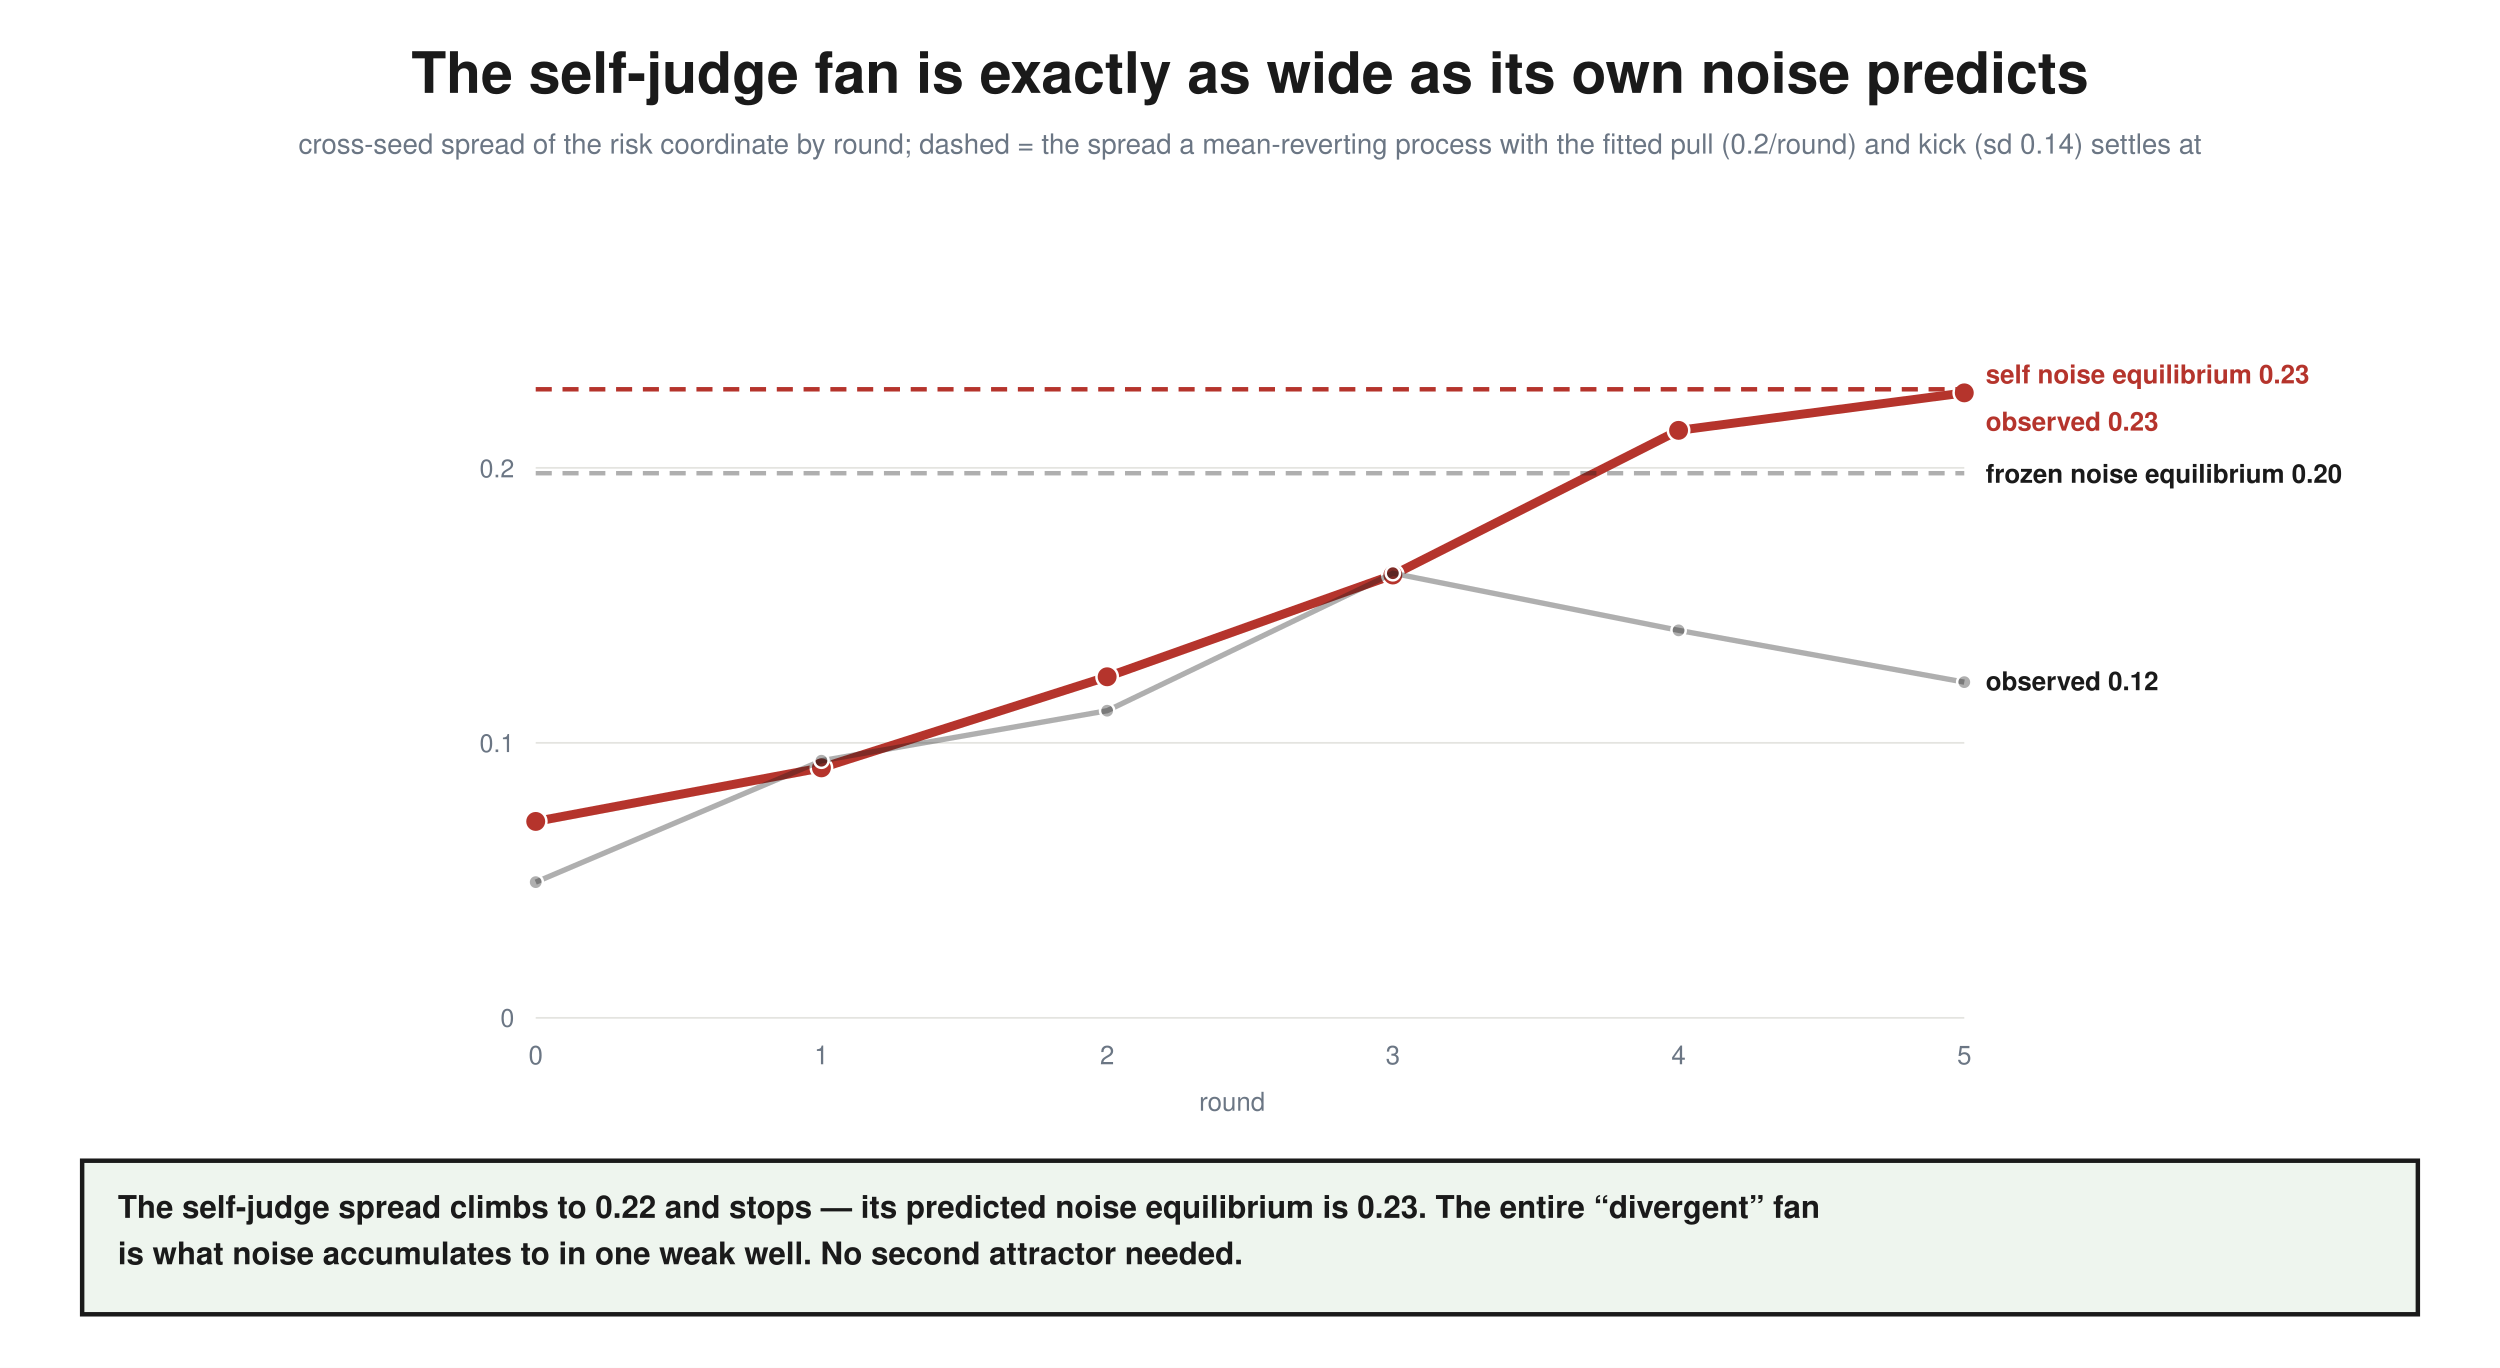
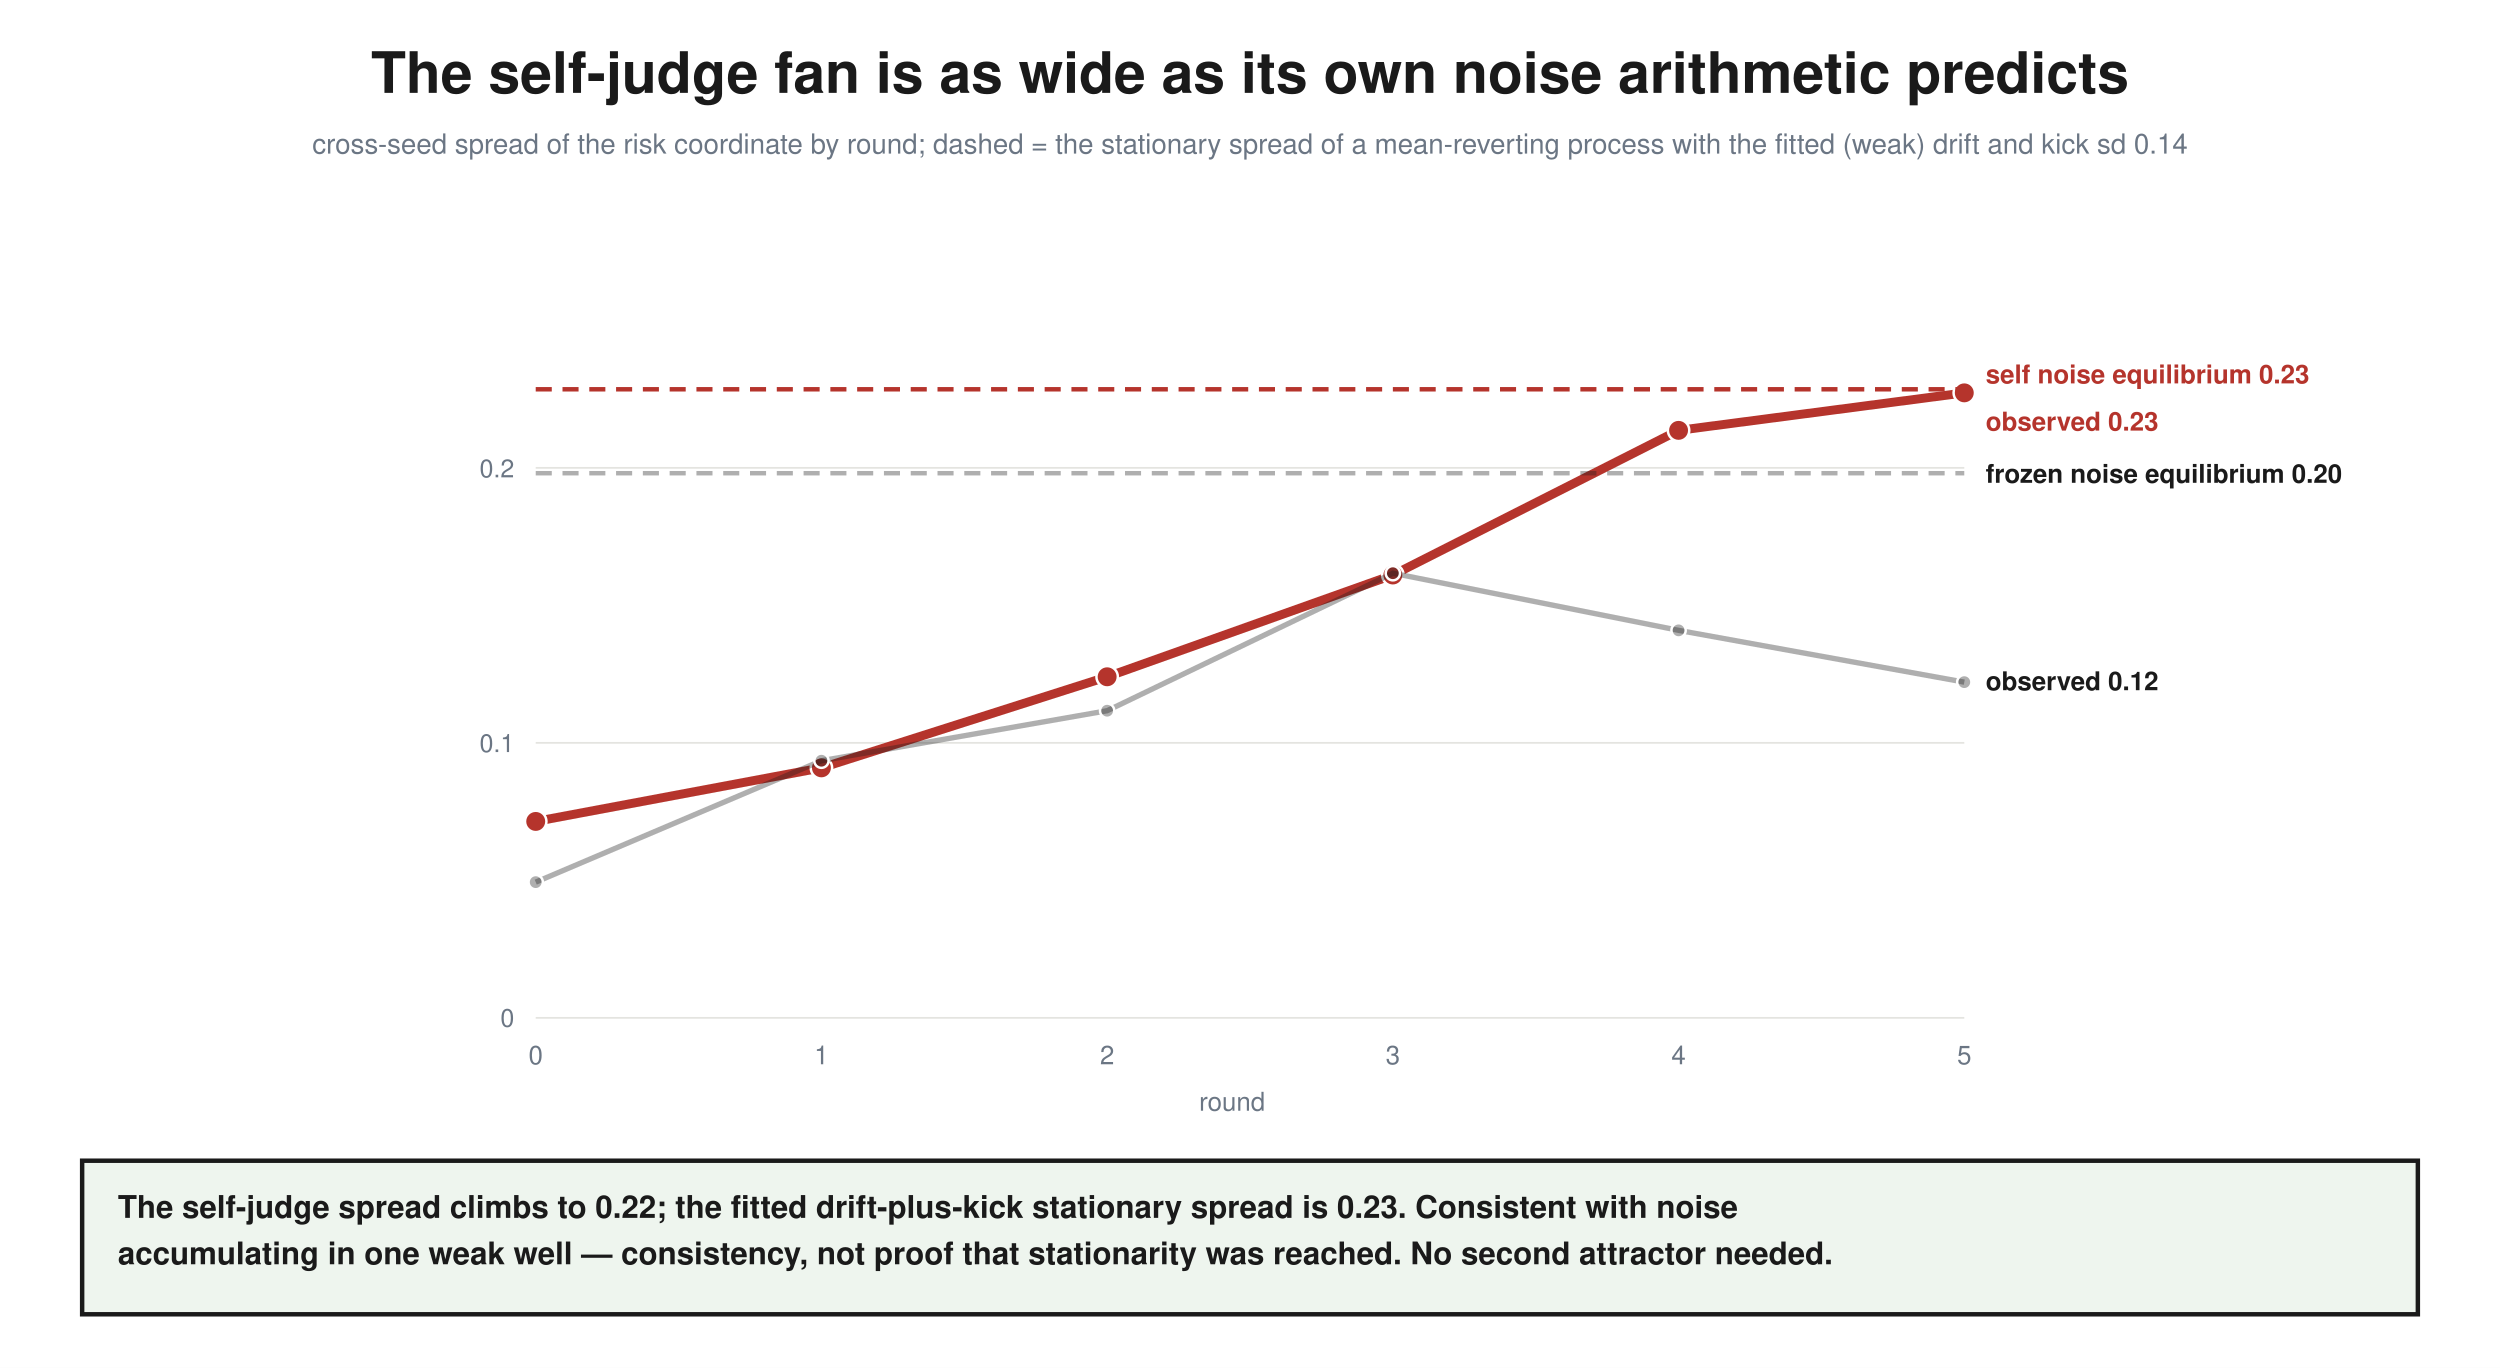
<svg xmlns="http://www.w3.org/2000/svg" viewBox="0 0 1400 766" font-family="Helvetica, Arial, sans-serif">
  <rect width="1400" height="766" fill="white" />
-   <text x="700.0" y="52" text-anchor="middle" font-size="32" font-weight="bold" fill="#1a1a1a" font-family="Helvetica, Arial, sans-serif">The self-judge fan is exactly as wide as its own noise predicts</text>
-   <text x="700.0" y="86" text-anchor="middle" font-size="15.5" font-weight="normal" fill="#6b7684" font-family="Helvetica, Arial, sans-serif">cross-seed spread of the risk coordinate by round; dashed = the spread a mean-reverting process with the fitted pull (0.2/round) and kick (sd 0.14) settles at</text>
+   <text x="700.0" y="52" text-anchor="middle" font-size="32" font-weight="bold" fill="#1a1a1a" font-family="Helvetica, Arial, sans-serif">The self-judge fan is as wide as its own noise arithmetic predicts</text>
+   <text x="700.0" y="86" text-anchor="middle" font-size="15.5" font-weight="normal" fill="#6b7684" font-family="Helvetica, Arial, sans-serif">cross-seed spread of the risk coordinate by round; dashed = the stationary spread of a mean-reverting process with the fitted (weak) drift and kick sd 0.14</text>
  <line x1="300" y1="570" x2="1100" y2="570" stroke="#e4e4e0" stroke-width="1" />
  <text x="288.0" y="575.0" text-anchor="end" font-size="14" font-weight="normal" fill="#6b7684" font-family="Helvetica, Arial, sans-serif">0</text>
  <line x1="300" y1="416" x2="1100" y2="416" stroke="#e4e4e0" stroke-width="1" />
  <text x="288.0" y="421.154" text-anchor="end" font-size="14" font-weight="normal" fill="#6b7684" font-family="Helvetica, Arial, sans-serif">0.1</text>
  <line x1="300" y1="262" x2="1100" y2="262" stroke="#e4e4e0" stroke-width="1" />
  <text x="288.0" y="267.308" text-anchor="end" font-size="14" font-weight="normal" fill="#6b7684" font-family="Helvetica, Arial, sans-serif">0.2</text>
  <text x="300.0" y="596.0" text-anchor="middle" font-size="14.5" font-weight="normal" fill="#6b7684" font-family="Helvetica, Arial, sans-serif">0</text>
  <text x="460.0" y="596.0" text-anchor="middle" font-size="14.5" font-weight="normal" fill="#6b7684" font-family="Helvetica, Arial, sans-serif">1</text>
  <text x="620.0" y="596.0" text-anchor="middle" font-size="14.5" font-weight="normal" fill="#6b7684" font-family="Helvetica, Arial, sans-serif">2</text>
  <text x="780.0" y="596.0" text-anchor="middle" font-size="14.5" font-weight="normal" fill="#6b7684" font-family="Helvetica, Arial, sans-serif">3</text>
  <text x="940.0" y="596.0" text-anchor="middle" font-size="14.5" font-weight="normal" fill="#6b7684" font-family="Helvetica, Arial, sans-serif">4</text>
  <text x="1100.0" y="596.0" text-anchor="middle" font-size="14.5" font-weight="normal" fill="#6b7684" font-family="Helvetica, Arial, sans-serif">5</text>
  <text x="690.0" y="622.0" text-anchor="middle" font-size="14.5" font-weight="normal" fill="#6b7684" font-family="Helvetica, Arial, sans-serif">round</text>
  <path d="M 300 460 L 460 430 L 620 379 L 780 322 L 940 241 L 1100 220" fill="none" stroke="#b5342c" stroke-width="5" stroke-opacity="1.0" />
  <circle cx="300" cy="460" r="6" fill="#b5342c" fill-opacity="1.0" stroke="white" stroke-width="1.4" />
  <circle cx="460" cy="430" r="6" fill="#b5342c" fill-opacity="1.0" stroke="white" stroke-width="1.4" />
  <circle cx="620" cy="379" r="6" fill="#b5342c" fill-opacity="1.0" stroke="white" stroke-width="1.4" />
  <circle cx="780" cy="322" r="6" fill="#b5342c" fill-opacity="1.0" stroke="white" stroke-width="1.4" />
  <circle cx="940" cy="241" r="6" fill="#b5342c" fill-opacity="1.0" stroke="white" stroke-width="1.4" />
  <circle cx="1100" cy="220" r="6" fill="#b5342c" fill-opacity="1.0" stroke="white" stroke-width="1.4" />
  <line x1="300" y1="218" x2="1100" y2="218" stroke="#b5342c" stroke-width="2.5" stroke-opacity="1.0" stroke-dasharray="9 6" />
  <text x="1112.0" y="214.692" text-anchor="start" font-size="14.5" font-weight="bold" fill="#b5342c" font-family="Helvetica, Arial, sans-serif">self noise equilibrium 0.23</text>
  <text x="1112.0" y="241.128" text-anchor="start" font-size="14.5" font-weight="bold" fill="#b5342c" font-family="Helvetica, Arial, sans-serif">observed 0.23</text>
  <path d="M 300 494 L 460 426 L 620 398 L 780 321 L 940 353 L 1100 382" fill="none" stroke="#1a1a1a" stroke-width="3" stroke-opacity="0.35" />
  <circle cx="300" cy="494" r="4" fill="#1a1a1a" fill-opacity="0.35" stroke="white" stroke-width="1.4" />
  <circle cx="460" cy="426" r="4" fill="#1a1a1a" fill-opacity="0.35" stroke="white" stroke-width="1.4" />
  <circle cx="620" cy="398" r="4" fill="#1a1a1a" fill-opacity="0.35" stroke="white" stroke-width="1.4" />
  <circle cx="780" cy="321" r="4" fill="#1a1a1a" fill-opacity="0.35" stroke="white" stroke-width="1.4" />
  <circle cx="940" cy="353" r="4" fill="#1a1a1a" fill-opacity="0.35" stroke="white" stroke-width="1.4" />
  <circle cx="1100" cy="382" r="4" fill="#1a1a1a" fill-opacity="0.35" stroke="white" stroke-width="1.4" />
  <line x1="300" y1="265" x2="1100" y2="265" stroke="#1a1a1a" stroke-width="2.5" stroke-opacity="0.35" stroke-dasharray="9 6" />
  <text x="1112.0" y="270.385" text-anchor="start" font-size="14.5" font-weight="bold" fill="#1a1a1a" font-family="Helvetica, Arial, sans-serif">frozen noise equilibrium 0.20</text>
  <text x="1112.0" y="386.529" text-anchor="start" font-size="14.5" font-weight="bold" fill="#1a1a1a" font-family="Helvetica, Arial, sans-serif">observed 0.12</text>
  <rect x="46" y="650" width="1308" height="86" fill="#eef5ee" stroke="#1a1a1a" stroke-width="2.5" />
-   <text x="66" y="682" text-anchor="start" font-size="17.5" font-weight="bold" fill="#1a1a1a" font-family="Helvetica, Arial, sans-serif">The self-judge spread climbs to 0.22 and stops — its predicted noise equilibrium is 0.23. The entire “divergent” fan</text>
-   <text x="66" y="708" text-anchor="start" font-size="17.5" font-weight="bold" fill="#1a1a1a" font-family="Helvetica, Arial, sans-serif">is what noise accumulates to in one weak well. No second attractor needed.</text>
+   <text x="66" y="682" text-anchor="start" font-size="17.5" font-weight="bold" fill="#1a1a1a" font-family="Helvetica, Arial, sans-serif">The self-judge spread climbs to 0.22; the fitted drift-plus-kick stationary spread is 0.23. Consistent with noise</text>
+   <text x="66" y="708" text-anchor="start" font-size="17.5" font-weight="bold" fill="#1a1a1a" font-family="Helvetica, Arial, sans-serif">accumulating in one weak well — consistency, not proof that stationarity was reached. No second attractor needed.</text>
</svg>
